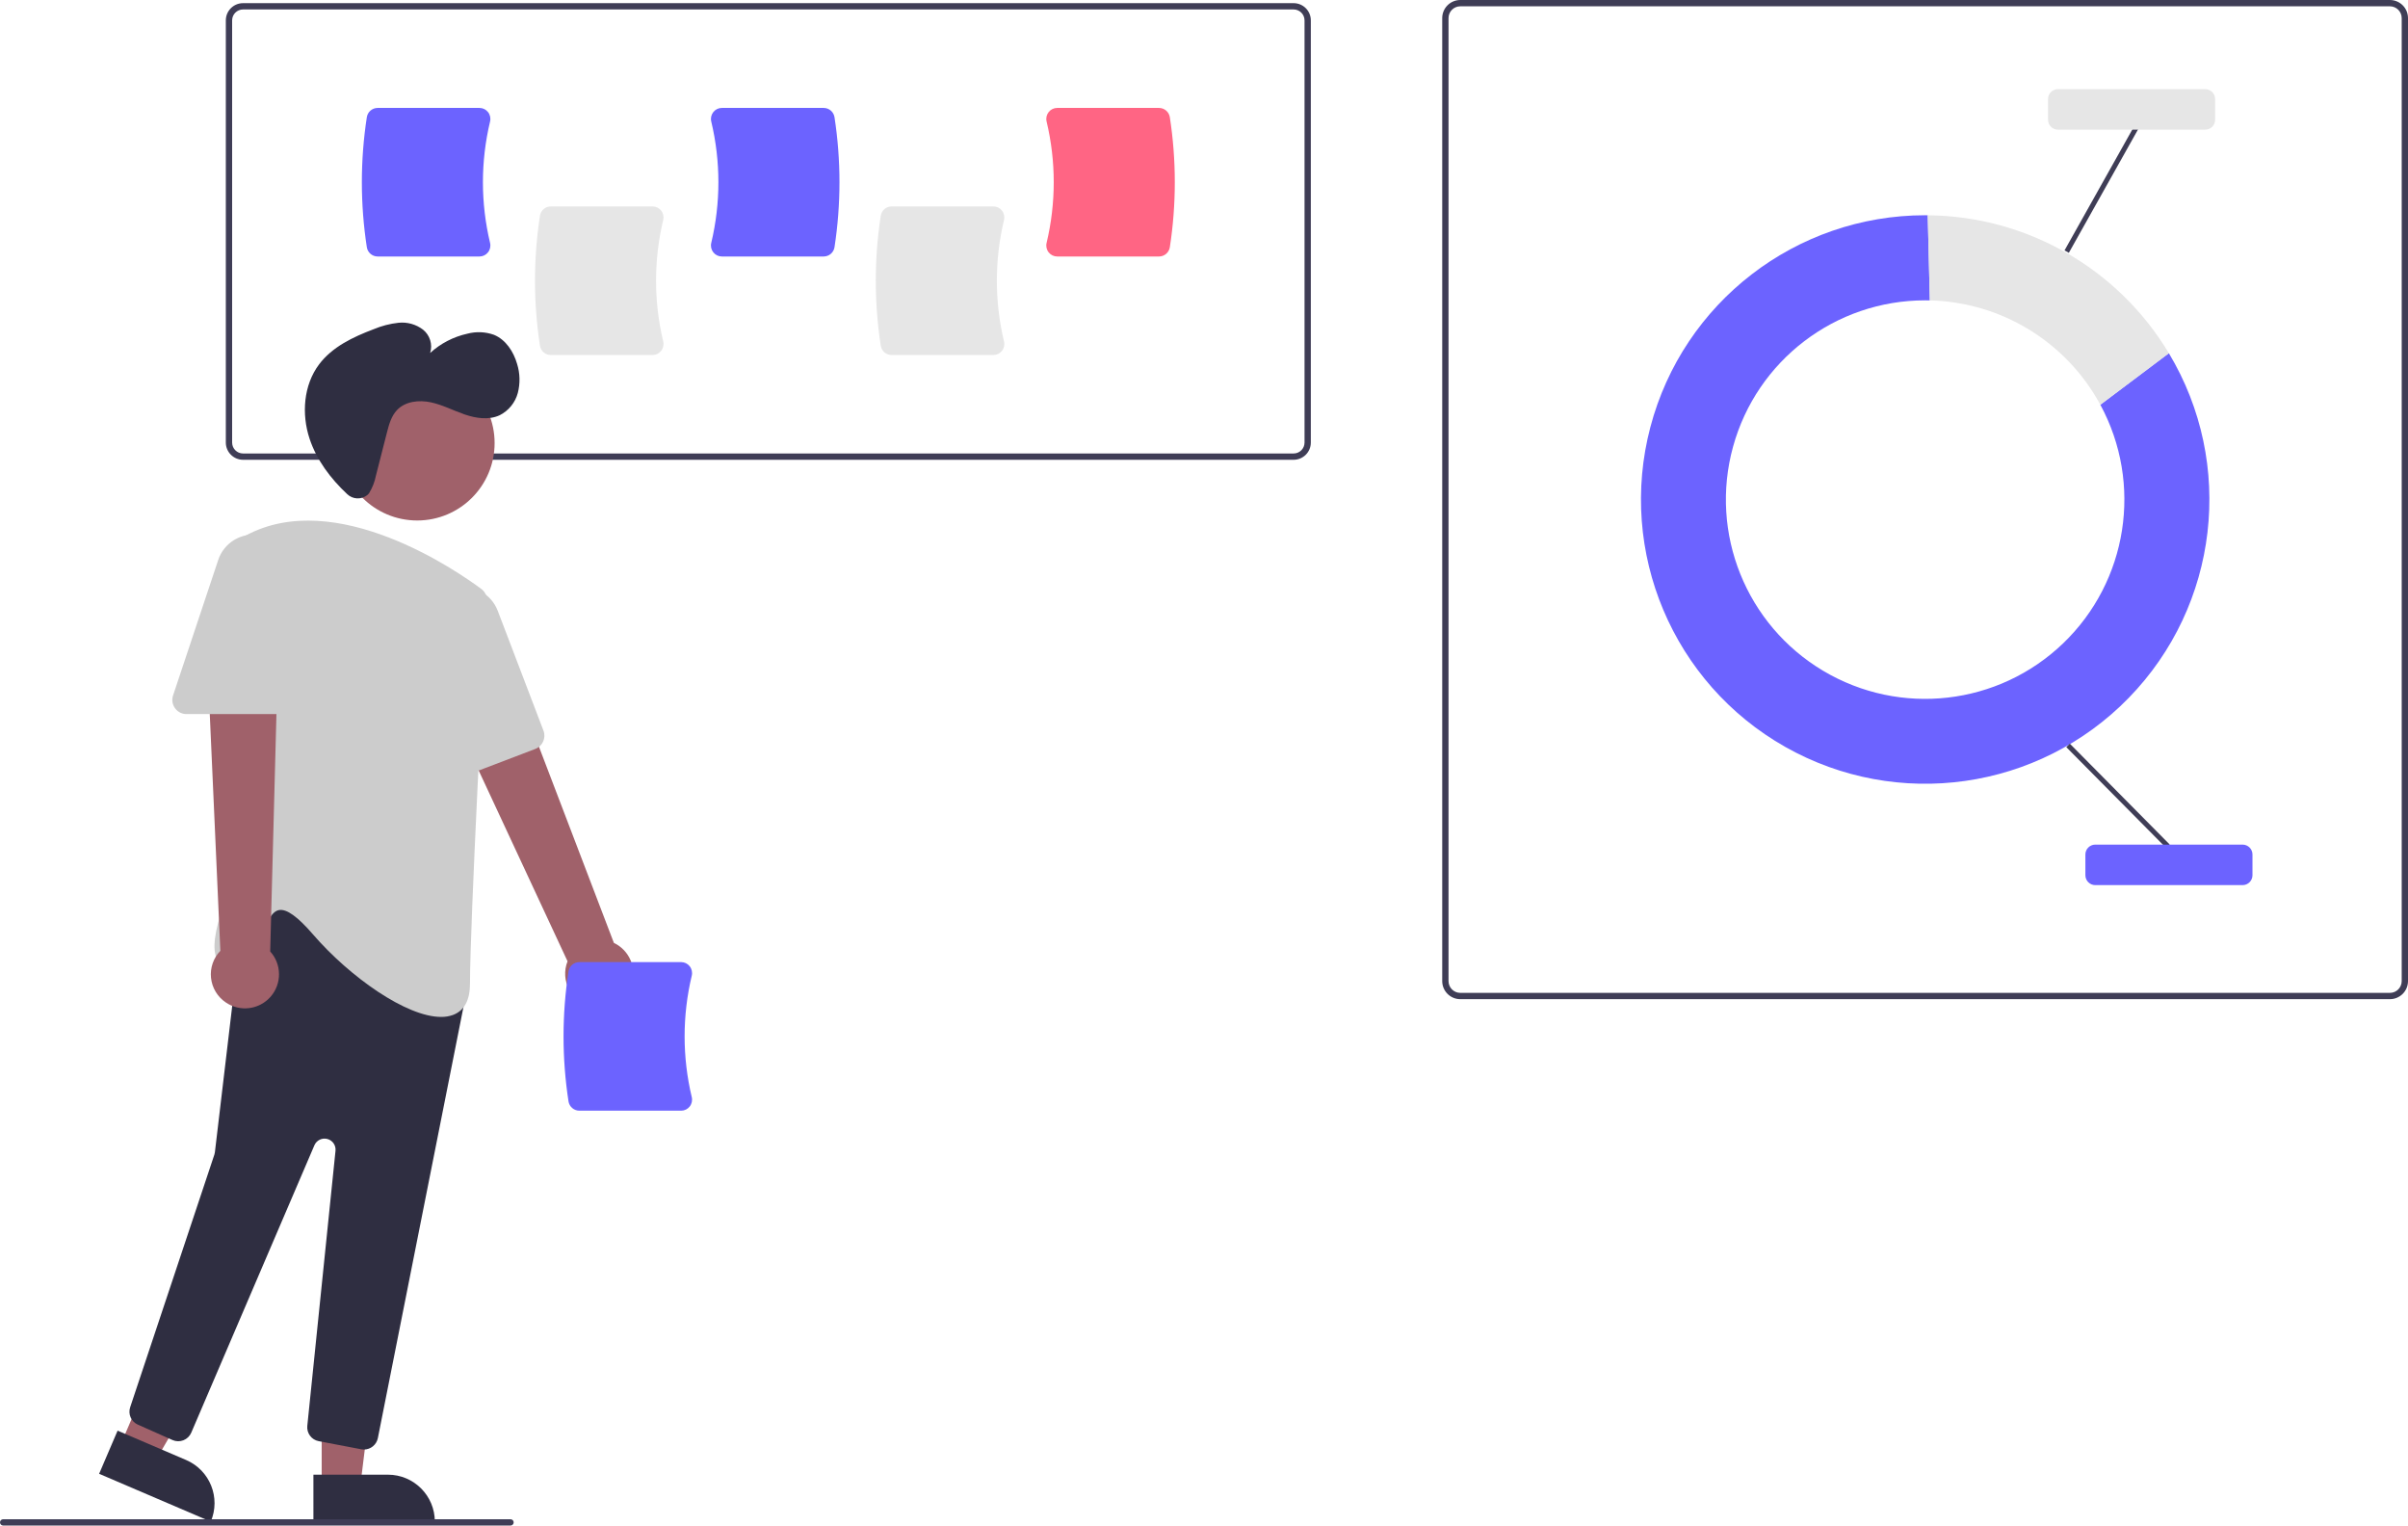
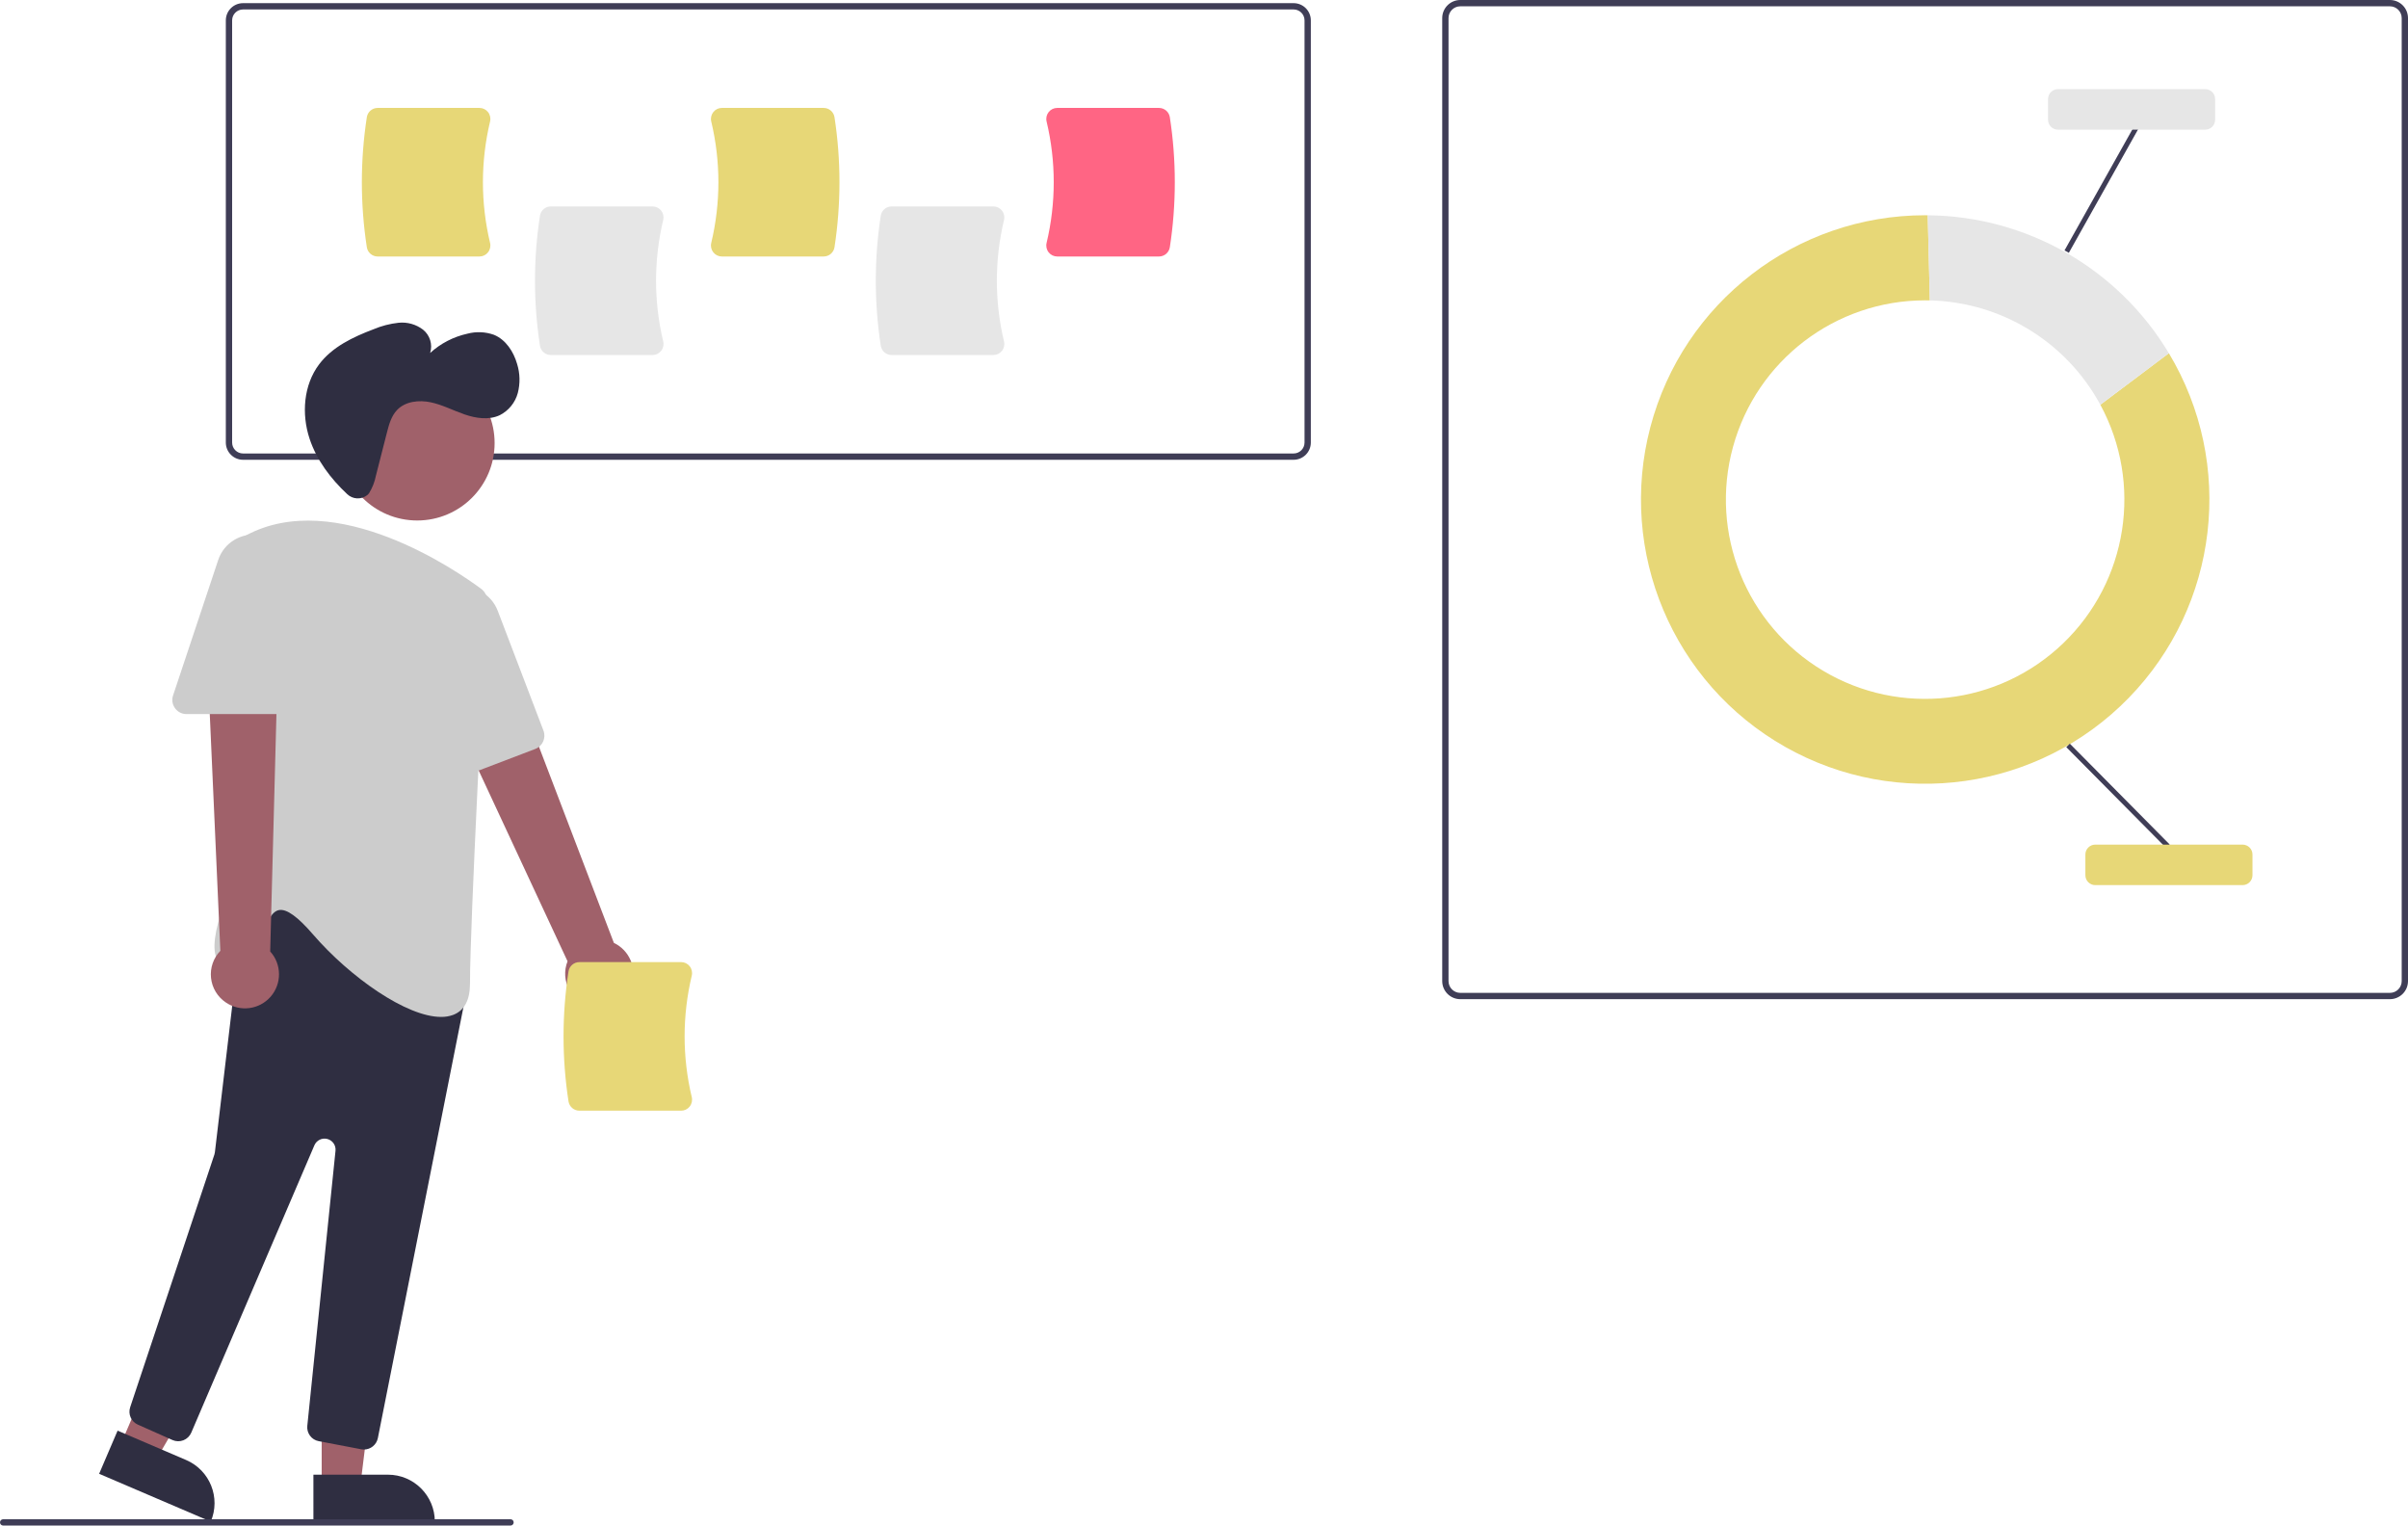
<svg xmlns="http://www.w3.org/2000/svg" id="bd3d7bff-83b6-4602-8d29-a1c6e302fae5" data-name="Layer 1" width="764.114" height="484" viewBox="0 0 764.114 484">
  <path d="M976.321,525H681.329a5.743,5.743,0,0,1-5.736-5.736V213.736A5.743,5.743,0,0,1,681.329,208H976.321a5.743,5.743,0,0,1,5.736,5.736V519.264A5.743,5.743,0,0,1,976.321,525ZM681.329,210a3.741,3.741,0,0,0-3.736,3.736V519.264A3.741,3.741,0,0,0,681.329,523H976.321a3.741,3.741,0,0,0,3.736-3.736V213.736A3.741,3.741,0,0,0,976.321,210Z" transform="translate(-217.9429 -208)" fill="#3f3d56" />
-   <path d="M884.428,336.406a63.221,63.221,0,1,1-55.603-33.119c.501,0,1.001.007,1.5.019l-.668-27.006c-.277-.002-.553-.011-.831-.011a90.184,90.184,0,1,0,77.35,43.772Z" transform="translate(-217.9429 -208)" fill="#6c63ff" />
+   <path d="M884.428,336.406a63.221,63.221,0,1,1-55.603-33.119c.501,0,1.001.007,1.5.019l-.668-27.006c-.277-.002-.553-.011-.831-.011a90.184,90.184,0,1,0,77.35,43.772Z" transform="translate(-217.9429 -208)" fill="#E7D777" />
  <path d="M884.428,336.406l21.748-16.344a90.156,90.156,0,0,0-76.519-43.762l.668,27.006A63.203,63.203,0,0,1,884.428,336.406Z" transform="translate(-217.9429 -208)" fill="#e6e6e6" />
  <rect x="889.24" y="437.969" width="1.571" height="45.012" transform="translate(-284.2805 551.7276) rotate(-44.73106)" fill="#3f3d56" />
  <rect x="862.252" y="267.418" width="45.012" height="1.571" transform="translate(0.08452 700.6722) rotate(-60.7131)" fill="#3f3d56" />
-   <path d="M929.569,488.815h-46.75a3.138,3.138,0,0,1-3.135-3.134v-6.584a3.138,3.138,0,0,1,3.135-3.134h46.75a3.138,3.138,0,0,1,3.135,3.134v6.584A3.138,3.138,0,0,1,929.569,488.815Z" transform="translate(-217.9429 -208)" fill="#6c63ff" />
+   <path d="M929.569,488.815h-46.75a3.138,3.138,0,0,1-3.135-3.134v-6.584a3.138,3.138,0,0,1,3.135-3.134h46.75a3.138,3.138,0,0,1,3.135,3.134v6.584A3.138,3.138,0,0,1,929.569,488.815Z" transform="translate(-217.9429 -208)" fill="#E7D777" />
  <path d="M917.718,249.135h-46.751A3.138,3.138,0,0,1,867.833,246.001V239.417a3.138,3.138,0,0,1,3.134-3.134h46.751a3.138,3.138,0,0,1,3.134,3.134V246.001A3.138,3.138,0,0,1,917.718,249.135Z" transform="translate(-217.9429 -208)" fill="#e6e6e6" />
  <path d="M628.437,353.873H295.068a5.471,5.471,0,0,1-5.465-5.465V214.465A5.471,5.471,0,0,1,295.068,209H628.437a5.471,5.471,0,0,1,5.465,5.465V348.408A5.471,5.471,0,0,1,628.437,353.873ZM295.068,211a3.469,3.469,0,0,0-3.465,3.465V348.408a3.469,3.469,0,0,0,3.465,3.465H628.437a3.469,3.469,0,0,0,3.465-3.465V214.465A3.469,3.469,0,0,0,628.437,211Z" transform="translate(-217.9429 -208)" fill="#3f3d56" />
  <path d="M425.02,320.631H392.72a3.485,3.485,0,0,1-3.432-2.921,135.677,135.677,0,0,1,0-41.294,3.485,3.485,0,0,1,3.432-2.921H425.02a3.441,3.441,0,0,1,2.718,1.317,3.5,3.5,0,0,1,.654,3.001,82.894,82.894,0,0,0-0,38.499,3.499,3.499,0,0,1-.654,3.001A3.441,3.441,0,0,1,425.02,320.631Z" transform="translate(-217.9429 -208)" fill="#e6e6e6" />
  <path d="M533.165,320.631H500.865a3.485,3.485,0,0,1-3.432-2.921,135.677,135.677,0,0,1,0-41.294,3.485,3.485,0,0,1,3.432-2.921h32.3a3.44,3.44,0,0,1,2.718,1.317,3.498,3.498,0,0,1,.654,3.001,82.897,82.897,0,0,0,0,38.499,3.498,3.498,0,0,1-.654,3.001A3.44,3.44,0,0,1,533.165,320.631Z" transform="translate(-217.9429 -208)" fill="#e6e6e6" />
-   <path d="M370.081,289.377H337.781a3.485,3.485,0,0,1-3.432-2.921,135.677,135.677,0,0,1,0-41.294,3.485,3.485,0,0,1,3.432-2.921h32.3a3.441,3.441,0,0,1,2.718,1.317,3.5,3.5,0,0,1,.654,3.001,82.888,82.888,0,0,0-0,38.499,3.499,3.499,0,0,1-.654,3.001A3.441,3.441,0,0,1,370.081,289.377Z" transform="translate(-217.9429 -208)" fill="#6c63ff" />
-   <path d="M479.314,289.377h-32.3a3.44,3.44,0,0,1-2.718-1.317,3.498,3.498,0,0,1-.654-3.001,82.894,82.894,0,0,0-0-38.499,3.499,3.499,0,0,1,.654-3.001,3.44,3.44,0,0,1,2.718-1.317h32.3a3.485,3.485,0,0,1,3.432,2.921,135.677,135.677,0,0,1,0,41.294A3.485,3.485,0,0,1,479.314,289.377Z" transform="translate(-217.9429 -208)" fill="#6c63ff" />
+   <path d="M370.081,289.377H337.781a3.485,3.485,0,0,1-3.432-2.921,135.677,135.677,0,0,1,0-41.294,3.485,3.485,0,0,1,3.432-2.921h32.3a3.441,3.441,0,0,1,2.718,1.317,3.5,3.5,0,0,1,.654,3.001,82.888,82.888,0,0,0-0,38.499,3.499,3.499,0,0,1-.654,3.001A3.441,3.441,0,0,1,370.081,289.377Z" transform="translate(-217.9429 -208)" fill="#E7D777" />
+   <path d="M479.314,289.377h-32.3a3.44,3.44,0,0,1-2.718-1.317,3.498,3.498,0,0,1-.654-3.001,82.894,82.894,0,0,0-0-38.499,3.499,3.499,0,0,1,.654-3.001,3.44,3.44,0,0,1,2.718-1.317h32.3a3.485,3.485,0,0,1,3.432,2.921,135.677,135.677,0,0,1,0,41.294A3.485,3.485,0,0,1,479.314,289.377Z" transform="translate(-217.9429 -208)" fill="#E7D777" />
  <path d="M585.724,289.377h-32.3a3.44,3.44,0,0,1-2.718-1.317,3.498,3.498,0,0,1-.654-3.001,82.894,82.894,0,0,0-0-38.499,3.499,3.499,0,0,1,.654-3.001,3.44,3.44,0,0,1,2.718-1.317h32.3a3.485,3.485,0,0,1,3.432,2.921,135.693,135.693,0,0,1,0,41.294A3.485,3.485,0,0,1,585.724,289.377Z" transform="translate(-217.9429 -208)" fill="#ff6584" />
  <path d="M405.88,527.466a10.743,10.743,0,0,1-7.842-14.486l-44.335-95.191,22.491-6.321,36.547,95.674a10.801,10.801,0,0,1-6.861,20.325Z" transform="translate(-217.9429 -208)" fill="#a0616a" />
  <polygon points="102.079 471.364 114.339 471.364 120.171 424.076 102.077 424.076 102.079 471.364" fill="#a0616a" />
  <path d="M317.395,675.861H355.925a0,0,0,0,1,0,0v14.887a0,0,0,0,1,0,0H332.282a14.887,14.887,0,0,1-14.887-14.887v0A0,0,0,0,1,317.395,675.861Z" transform="translate(455.4086 1158.593) rotate(179.9974)" fill="#2f2e41" />
  <polygon points="38.354 458.148 49.623 462.975 73.605 421.804 56.972 414.68 38.354 458.148" fill="#a0616a" />
  <path d="M250.774,668.878H289.305a0,0,0,0,1,0,0v14.887a0,0,0,0,1,0,0H265.661a14.887,14.887,0,0,1-14.887-14.887v0A0,0,0,0,1,250.774,668.878Z" transform="translate(34.04329 1196.336) rotate(-156.8138)" fill="#2f2e41" />
  <circle cx="132.39" cy="140.57" r="24.561" fill="#a0616a" />
  <path d="M332.589,667.803l-13.496-2.571a4.474,4.474,0,0,1-3.635-4.879l8.949-87.259a3.5,3.5,0,0,0-6.699-1.735l-39.071,91.167a4.5,4.5,0,0,1-5.964,2.339l-10.977-4.879a4.482,4.482,0,0,1-2.442-5.535l26.722-80.167a3.499,3.499,0,0,0,.155-.694l8.674-73.247a4.5,4.5,0,0,1,2.775-3.641l27.388-11.126a4.501,4.501,0,0,1,4.833.944l34.57,33.661a4.482,4.482,0,0,1,1.275,4.101L337.845,664.259a4.517,4.517,0,0,1-4.417,3.623A4.47,4.47,0,0,1,332.589,667.803Z" transform="translate(-217.9429 -208)" fill="#2f2e41" />
  <path d="M317.203,504.381c-4.785-5.54-8.277-8.055-10.665-7.658-2.37.383-3.737,3.693-5.184,7.198-1.976,4.784-4.215,10.207-9.734,10.631a4.647,4.647,0,0,1-4.562-1.87c-4.342-6.457,6.072-27.824,7.023-29.744L293.593,381.877a4.489,4.489,0,0,1,2.353-3.985c28.617-15.432,67.257,11.406,74.712,16.944h0a4.488,4.488,0,0,1,1.811,3.849c-.9,16.926-5.387,102.32-5.387,121.369,0,5.273-1.819,8.624-5.406,9.958a10.781,10.781,0,0,1-3.774.619C346.955,530.631,329.028,518.072,317.203,504.381Z" transform="translate(-217.9429 -208)" fill="#ccc" />
  <path d="M357.139,455.309a4.45,4.45,0,0,1-2.023-3.566l-1.938-45.266a11.747,11.747,0,0,1,22.712-4.691l14.507,38.017a4.505,4.505,0,0,1-2.6,5.809L361.216,455.754a4.455,4.455,0,0,1-4.077-.445Z" transform="translate(-217.9429 -208)" fill="#ccc" />
  <path d="M289.592,526.037a10.743,10.743,0,0,1-1.726-16.382l-4.69-104.904,23.202,2.732-2.693,102.381a10.801,10.801,0,0,1-14.092,16.173Z" transform="translate(-217.9429 -208)" fill="#a0616a" />
  <path d="M273.481,432.685a4.451,4.451,0,0,1-.619-4.054l14.328-42.982a11.747,11.747,0,0,1,22.892,3.715v40.69a4.505,4.505,0,0,1-4.5,4.5H277.131A4.453,4.453,0,0,1,273.481,432.685Z" transform="translate(-217.9429 -208)" fill="#ccc" />
  <path d="M334.472,365.089a4.853,4.853,0,0,1-6.351-.317c-5.264-4.92-9.706-10.804-11.955-17.618-2.576-7.808-1.918-16.953,3.015-23.53,4.171-5.56,10.772-8.701,17.274-11.157a28.271,28.271,0,0,1,7.96-2.067,10.937,10.937,0,0,1,7.754,2.177,6.868,6.868,0,0,1,2.275,7.397,25.847,25.847,0,0,1,11.801-6.105,14.267,14.267,0,0,1,8.44.35c3.771,1.551,6.22,5.339,7.349,9.256a16.724,16.724,0,0,1,.218,9.209,11.146,11.146,0,0,1-5.706,7.032c-3.45,1.625-7.544,1.012-11.152-.225s-7.028-3.063-10.759-3.853-8.039-.329-10.679,2.423c-1.859,1.938-2.591,4.664-3.256,7.266l-3.459,13.534a16.88,16.88,0,0,1-2.157,5.574A3.333,3.333,0,0,1,334.472,365.089Z" transform="translate(-217.9429 -208)" fill="#2f2e41" />
-   <path d="M434.081,560.377h-32.3a3.485,3.485,0,0,1-3.432-2.921,135.677,135.677,0,0,1,0-41.294,3.485,3.485,0,0,1,3.432-2.921h32.3a3.44,3.44,0,0,1,2.718,1.317,3.499,3.499,0,0,1,.654,3.001,82.897,82.897,0,0,0,0,38.499,3.499,3.499,0,0,1-.654,3.001A3.44,3.44,0,0,1,434.081,560.377Z" transform="translate(-217.9429 -208)" fill="#6c63ff" />
+   <path d="M434.081,560.377h-32.3a3.485,3.485,0,0,1-3.432-2.921,135.677,135.677,0,0,1,0-41.294,3.485,3.485,0,0,1,3.432-2.921h32.3a3.44,3.44,0,0,1,2.718,1.317,3.499,3.499,0,0,1,.654,3.001,82.897,82.897,0,0,0,0,38.499,3.499,3.499,0,0,1-.654,3.001A3.44,3.44,0,0,1,434.081,560.377Z" transform="translate(-217.9429 -208)" fill="#E7D777" />
  <path d="M379.943,692h-161a1,1,0,0,1,0-2h161a1,1,0,0,1,0,2Z" transform="translate(-217.9429 -208)" fill="#3f3d56" />
</svg>
